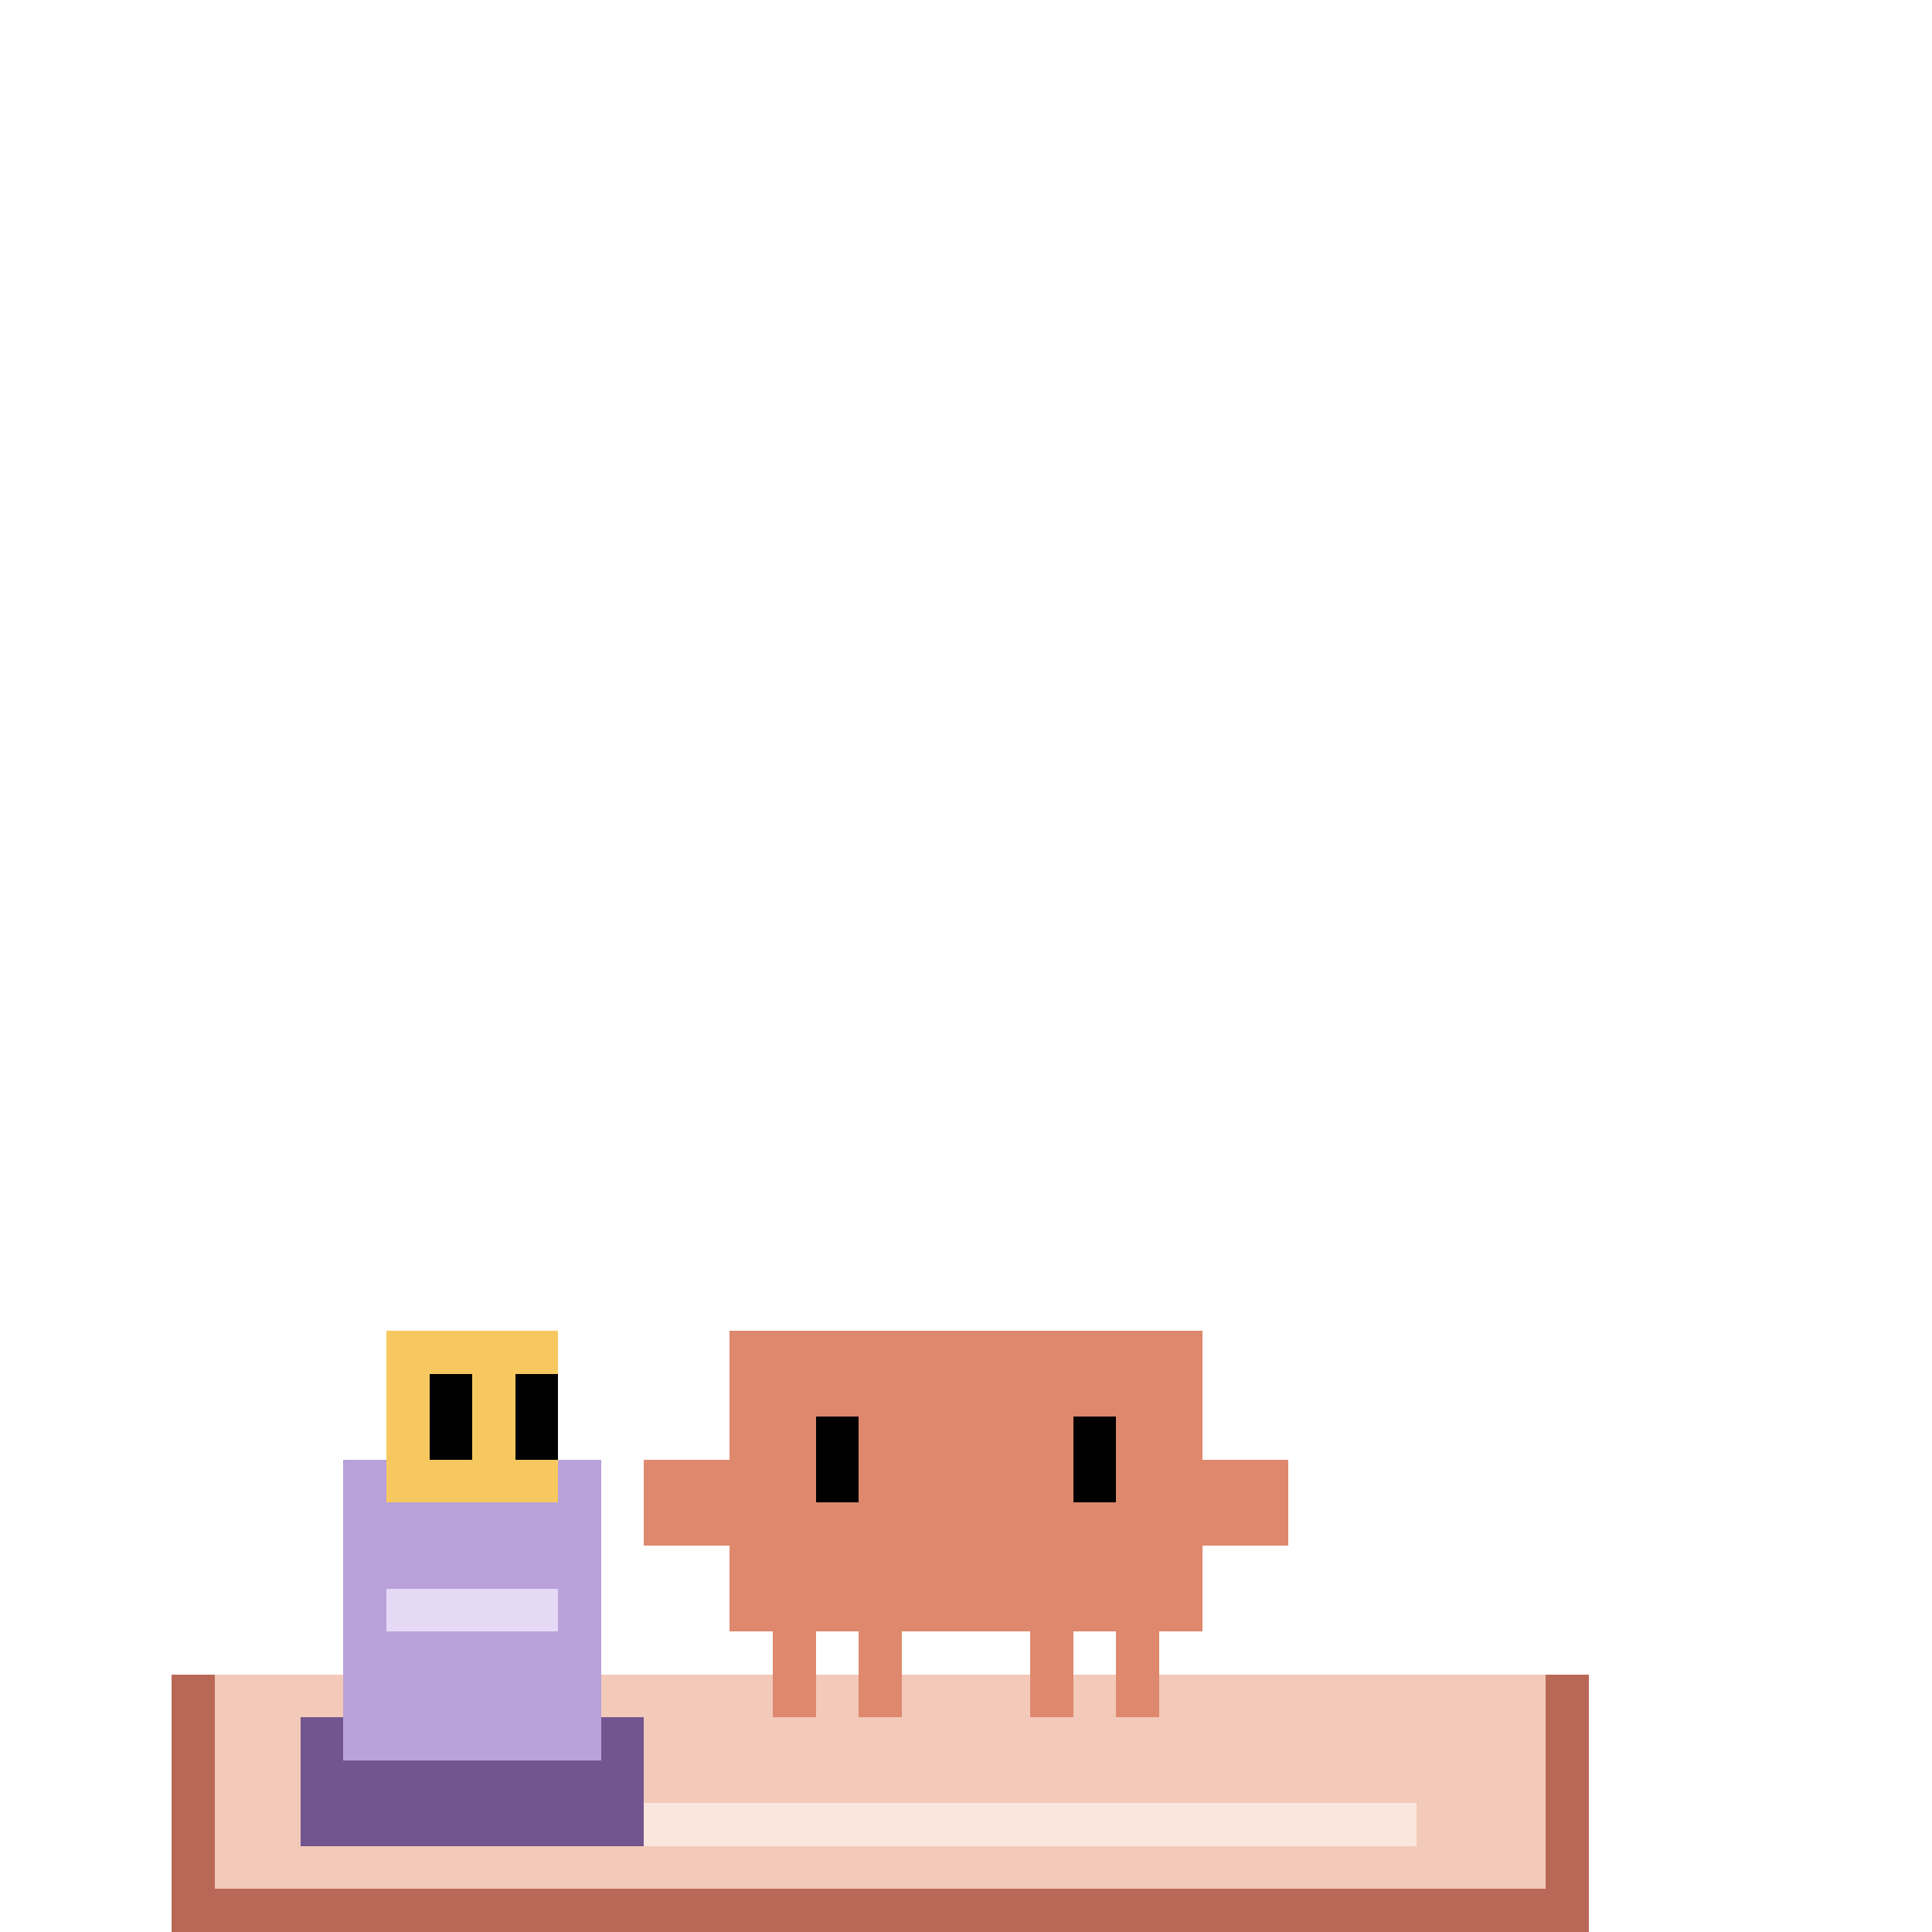
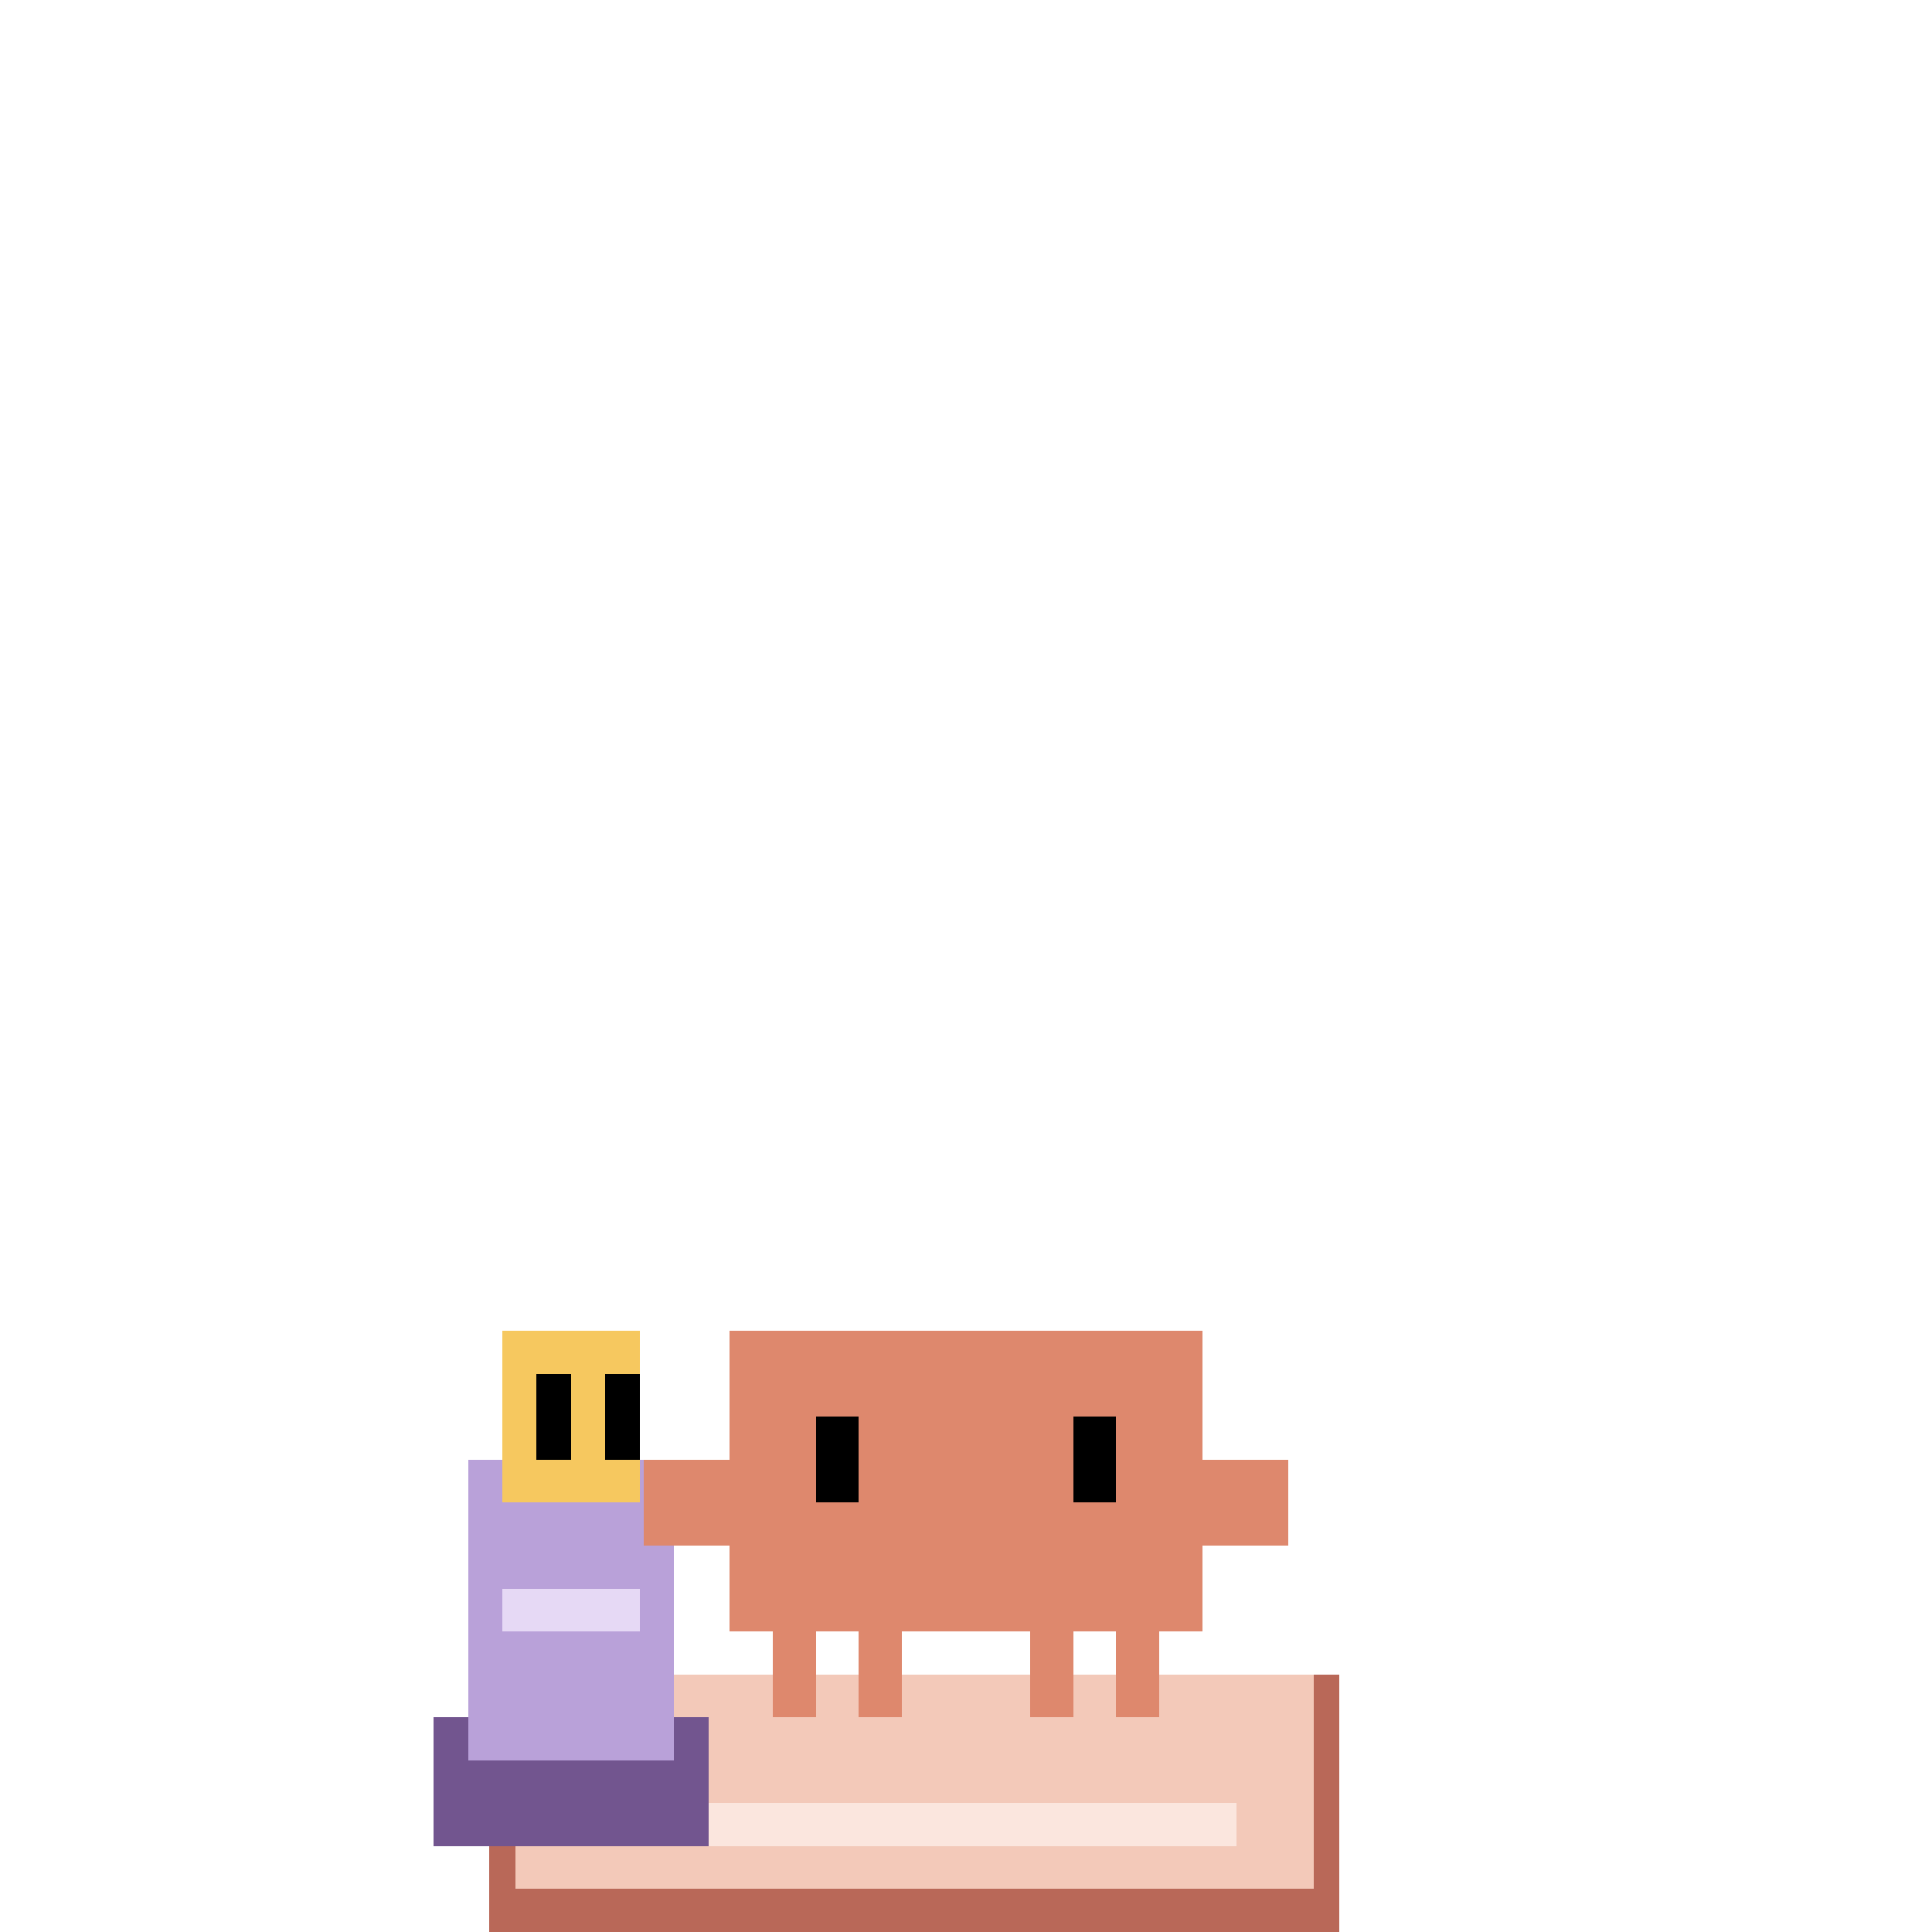
<svg xmlns="http://www.w3.org/2000/svg" class="state-testing" viewBox="-15 -25 45 45" width="500" height="500" shape-rendering="crispEdges">
-   <g class="test-rug">
+   <g class="test-rug" transform="translate(3 0) scale(.6 1)">
    <path d="M-11 14H22V20H-11Z" fill="#B96858" />
    <path d="M-10 14H21V19H-10Z" fill="#F3C9B9" />
    <rect x="-7" y="17" width="25" height="1" fill="#FBE6DE" />
  </g>
-   <g class="toy motion">
-     <path d="M-8 15H0V18H-8Z" fill="#72558F" />
-     <path d="M-7 9H-1V16H-7Z" fill="#B9A1D9" />
-     <path d="M-6 6H-2V10H-6Z" fill="#F6C85F" />
-     <rect x="-5" y="7" width="1" height="2" fill="#000" />
-     <rect x="-3" y="7" width="1" height="2" fill="#000" />
-     <rect x="-6" y="12" width="4" height="1" fill="#E6D9F5" />
+   <g transform="translate(1.5 0) scale(.8 1)">
+     <g class="toy motion">
+       <path d="M-8 15H0V18H-8Z" fill="#72558F" />
+       <path d="M-7 9H-1V16H-7Z" fill="#B9A1D9" />
+       <path d="M-6 6H-2V10H-6Z" fill="#F6C85F" />
+       <rect x="-5" y="7" width="1" height="2" fill="#000" />
+       <rect x="-3" y="7" width="1" height="2" fill="#000" />
+       <rect x="-6" y="12" width="4" height="1" fill="#E6D9F5" />
+     </g>
  </g>
  <g class="actor motion">
    <g fill="#DE886D">
      <rect id="outer-left-leg" x="3" y="13" width="1" height="2" />
      <rect id="inner-left-leg" x="5" y="13" width="1" height="2" />
      <rect id="inner-right-leg" x="9" y="13" width="1" height="2" />
      <rect id="outer-right-leg" x="11" y="13" width="1" height="2" />
      <rect id="torso" x="2" y="6" width="11" height="7" />
      <g class="left-claw motion">
        <rect id="left-arm" x="0" y="9" width="2" height="2" />
      </g>
      <g class="right-claw motion">
        <rect id="right-arm" x="13" y="9" width="2" height="2" />
      </g>
    </g>
    <g class="eyes motion blink" fill="#000">
      <rect id="left-eye" x="4" y="8" width="1" height="2" />
      <rect id="right-eye" x="10" y="8" width="1" height="2" />
    </g>
  </g>
</svg>
